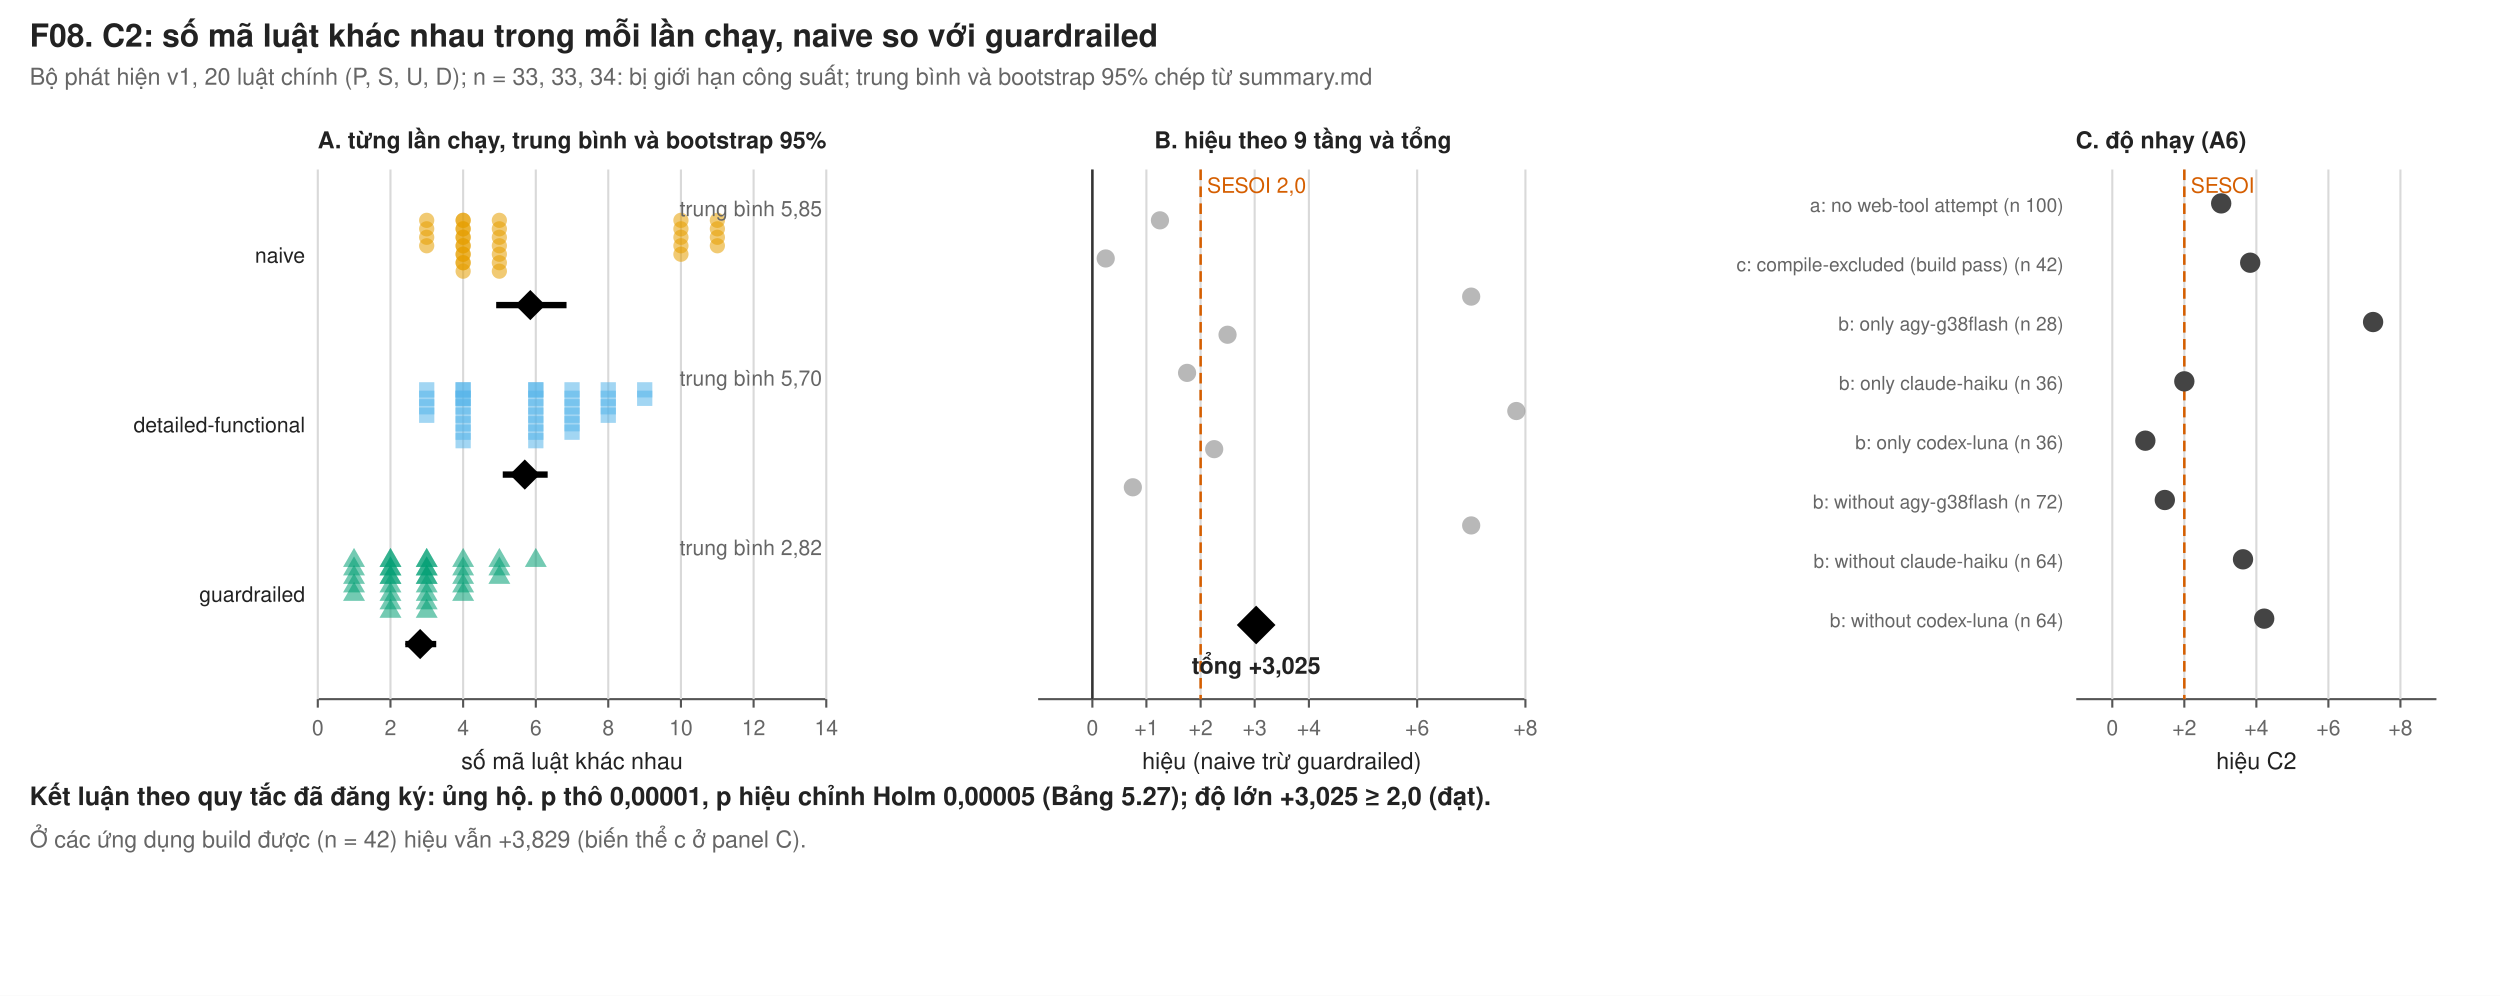
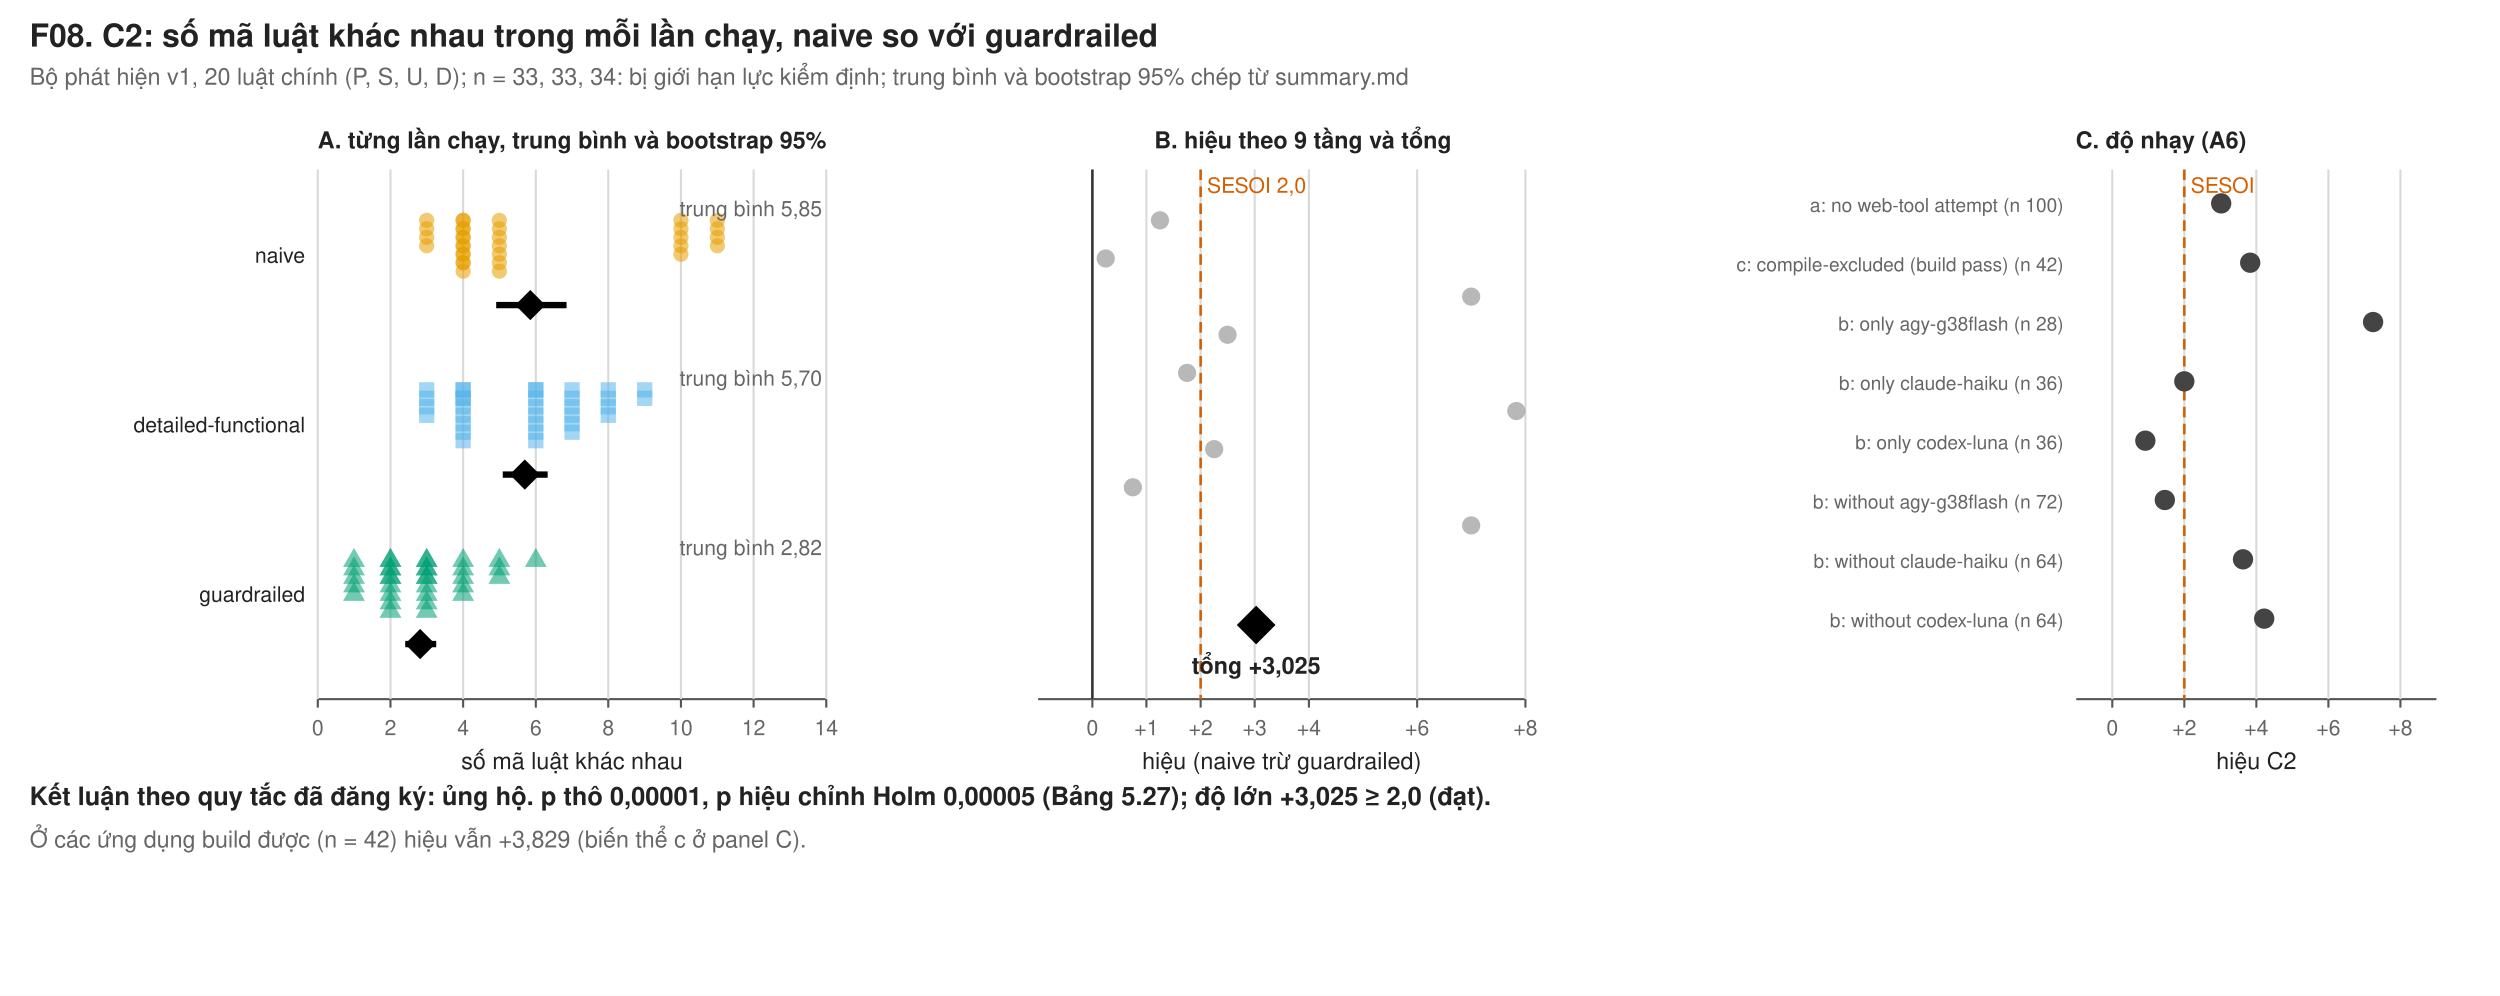
<svg xmlns="http://www.w3.org/2000/svg" width="1180" height="470" viewBox="0 0 1180 470" font-family="Helvetica, Arial, sans-serif" role="img" aria-label="F08. C2: số mã luật khác nhau trong mỗi lần chạy, naive so với guardrailed">
  <rect x="0.0" y="0.0" width="1180.0" height="470.0" fill="#fff" stroke="none" stroke-width="1" opacity="1" />
  <text x="14.0" y="22.0" font-size="15" text-anchor="start" font-weight="bold" fill="#222222">F08. C2: số mã luật khác nhau trong mỗi lần chạy, naive so với guardrailed</text>
-   <text x="14.0" y="40.0" font-size="11" text-anchor="start" font-weight="normal" fill="#666666">Bộ phát hiện v1, 20 luật chính (P, S, U, D); n = 33, 33, 34: bị giới hạn công suất; trung bình và bootstrap 95% chép từ summary.md</text>
+   <text x="14.0" y="40.0" font-size="11" text-anchor="start" font-weight="normal" fill="#666666">Bộ phát hiện v1, 20 luật chính (P, S, U, D); n = 33, 33, 34: bị giới hạn lực kiểm định; trung bình và bootstrap 95% chép từ summary.md</text>
  <line x1="150.0" y1="330.0" x2="390.0" y2="330.0" stroke="#555" stroke-width="1" />
  <line x1="150.0" y1="80.0" x2="150.0" y2="330.0" stroke="#D9D9D9" stroke-width="1" />
  <line x1="150.0" y1="330.0" x2="150.0" y2="334.0" stroke="#555" stroke-width="1" />
  <text x="150.0" y="347.0" font-size="10" text-anchor="middle" font-weight="normal" fill="#666666">0</text>
  <line x1="184.3" y1="80.0" x2="184.3" y2="330.0" stroke="#D9D9D9" stroke-width="1" />
  <line x1="184.3" y1="330.0" x2="184.3" y2="334.0" stroke="#555" stroke-width="1" />
  <text x="184.3" y="347.0" font-size="10" text-anchor="middle" font-weight="normal" fill="#666666">2</text>
  <line x1="218.6" y1="80.0" x2="218.6" y2="330.0" stroke="#D9D9D9" stroke-width="1" />
  <line x1="218.6" y1="330.0" x2="218.6" y2="334.0" stroke="#555" stroke-width="1" />
  <text x="218.6" y="347.0" font-size="10" text-anchor="middle" font-weight="normal" fill="#666666">4</text>
  <line x1="252.9" y1="80.0" x2="252.9" y2="330.0" stroke="#D9D9D9" stroke-width="1" />
  <line x1="252.9" y1="330.0" x2="252.9" y2="334.0" stroke="#555" stroke-width="1" />
  <text x="252.9" y="347.0" font-size="10" text-anchor="middle" font-weight="normal" fill="#666666">6</text>
  <line x1="287.1" y1="80.0" x2="287.1" y2="330.0" stroke="#D9D9D9" stroke-width="1" />
  <line x1="287.1" y1="330.0" x2="287.1" y2="334.0" stroke="#555" stroke-width="1" />
  <text x="287.1" y="347.0" font-size="10" text-anchor="middle" font-weight="normal" fill="#666666">8</text>
  <line x1="321.4" y1="80.0" x2="321.4" y2="330.0" stroke="#D9D9D9" stroke-width="1" />
  <line x1="321.4" y1="330.0" x2="321.4" y2="334.0" stroke="#555" stroke-width="1" />
  <text x="321.4" y="347.0" font-size="10" text-anchor="middle" font-weight="normal" fill="#666666">10</text>
  <line x1="355.7" y1="80.0" x2="355.7" y2="330.0" stroke="#D9D9D9" stroke-width="1" />
  <line x1="355.7" y1="330.0" x2="355.7" y2="334.0" stroke="#555" stroke-width="1" />
  <text x="355.7" y="347.0" font-size="10" text-anchor="middle" font-weight="normal" fill="#666666">12</text>
  <line x1="390.0" y1="80.0" x2="390.0" y2="330.0" stroke="#D9D9D9" stroke-width="1" />
  <line x1="390.0" y1="330.0" x2="390.0" y2="334.0" stroke="#555" stroke-width="1" />
  <text x="390.0" y="347.0" font-size="10" text-anchor="middle" font-weight="normal" fill="#666666">14</text>
  <text x="270.0" y="363.0" font-size="11" text-anchor="middle" font-weight="normal" fill="#222222">số mã luật khác nhau</text>
  <text x="270.0" y="70.0" font-size="11" text-anchor="middle" font-weight="bold" fill="#222222">A. từng lần chạy, trung bình và bootstrap 95%</text>
  <text x="144.0" y="124.0" font-size="10" text-anchor="end" font-weight="normal" fill="#222222">naive</text>
  <circle cx="201.4" cy="104.0" r="2.8" fill="#E69F00" stroke="#E69F00" stroke-width="1.6" opacity="0.55" />
  <circle cx="201.4" cy="108.0" r="2.8" fill="#E69F00" stroke="#E69F00" stroke-width="1.6" opacity="0.55" />
  <circle cx="201.4" cy="112.0" r="2.8" fill="#E69F00" stroke="#E69F00" stroke-width="1.6" opacity="0.55" />
  <circle cx="201.4" cy="116.0" r="2.8" fill="#E69F00" stroke="#E69F00" stroke-width="1.6" opacity="0.55" />
  <circle cx="218.6" cy="104.0" r="2.8" fill="#E69F00" stroke="#E69F00" stroke-width="1.6" opacity="0.55" />
  <circle cx="218.6" cy="108.0" r="2.8" fill="#E69F00" stroke="#E69F00" stroke-width="1.6" opacity="0.55" />
  <circle cx="218.6" cy="112.0" r="2.8" fill="#E69F00" stroke="#E69F00" stroke-width="1.6" opacity="0.55" />
  <circle cx="218.6" cy="116.0" r="2.8" fill="#E69F00" stroke="#E69F00" stroke-width="1.6" opacity="0.55" />
  <circle cx="218.6" cy="120.0" r="2.8" fill="#E69F00" stroke="#E69F00" stroke-width="1.6" opacity="0.55" />
  <circle cx="218.6" cy="124.0" r="2.8" fill="#E69F00" stroke="#E69F00" stroke-width="1.6" opacity="0.55" />
  <circle cx="218.6" cy="128.0" r="2.8" fill="#E69F00" stroke="#E69F00" stroke-width="1.6" opacity="0.55" />
  <circle cx="218.6" cy="104.0" r="2.8" fill="#E69F00" stroke="#E69F00" stroke-width="1.6" opacity="0.55" />
  <circle cx="218.6" cy="108.0" r="2.8" fill="#E69F00" stroke="#E69F00" stroke-width="1.6" opacity="0.55" />
  <circle cx="218.6" cy="112.0" r="2.8" fill="#E69F00" stroke="#E69F00" stroke-width="1.6" opacity="0.55" />
  <circle cx="218.6" cy="116.0" r="2.8" fill="#E69F00" stroke="#E69F00" stroke-width="1.6" opacity="0.55" />
  <circle cx="218.6" cy="120.0" r="2.8" fill="#E69F00" stroke="#E69F00" stroke-width="1.6" opacity="0.55" />
  <circle cx="218.6" cy="124.0" r="2.8" fill="#E69F00" stroke="#E69F00" stroke-width="1.6" opacity="0.55" />
  <circle cx="235.7" cy="104.0" r="2.8" fill="#E69F00" stroke="#E69F00" stroke-width="1.6" opacity="0.55" />
  <circle cx="235.7" cy="108.0" r="2.8" fill="#E69F00" stroke="#E69F00" stroke-width="1.6" opacity="0.55" />
  <circle cx="235.7" cy="112.0" r="2.8" fill="#E69F00" stroke="#E69F00" stroke-width="1.6" opacity="0.55" />
  <circle cx="235.7" cy="116.0" r="2.8" fill="#E69F00" stroke="#E69F00" stroke-width="1.6" opacity="0.55" />
  <circle cx="235.7" cy="120.0" r="2.8" fill="#E69F00" stroke="#E69F00" stroke-width="1.6" opacity="0.55" />
  <circle cx="235.7" cy="124.0" r="2.8" fill="#E69F00" stroke="#E69F00" stroke-width="1.6" opacity="0.55" />
  <circle cx="235.7" cy="128.0" r="2.8" fill="#E69F00" stroke="#E69F00" stroke-width="1.6" opacity="0.55" />
  <circle cx="321.4" cy="104.0" r="2.8" fill="#E69F00" stroke="#E69F00" stroke-width="1.6" opacity="0.55" />
  <circle cx="321.4" cy="108.0" r="2.8" fill="#E69F00" stroke="#E69F00" stroke-width="1.6" opacity="0.55" />
  <circle cx="321.4" cy="112.0" r="2.8" fill="#E69F00" stroke="#E69F00" stroke-width="1.6" opacity="0.55" />
  <circle cx="321.4" cy="116.0" r="2.8" fill="#E69F00" stroke="#E69F00" stroke-width="1.6" opacity="0.55" />
  <circle cx="321.4" cy="120.0" r="2.8" fill="#E69F00" stroke="#E69F00" stroke-width="1.6" opacity="0.55" />
  <circle cx="338.6" cy="104.0" r="2.8" fill="#E69F00" stroke="#E69F00" stroke-width="1.6" opacity="0.55" />
  <circle cx="338.6" cy="108.0" r="2.8" fill="#E69F00" stroke="#E69F00" stroke-width="1.6" opacity="0.55" />
  <circle cx="338.6" cy="112.0" r="2.8" fill="#E69F00" stroke="#E69F00" stroke-width="1.6" opacity="0.55" />
  <circle cx="338.6" cy="116.0" r="2.8" fill="#E69F00" stroke="#E69F00" stroke-width="1.6" opacity="0.55" />
  <line x1="234.2" y1="144.0" x2="267.4" y2="144.0" stroke="#000" stroke-width="3" />
  <polygon points="250.3,138.0 256.3,144.0 250.3,150.0 244.3,144.0" fill="#000" stroke="#000" stroke-width="1.6" opacity="1" />
  <text x="388.0" y="102.0" font-size="10" text-anchor="end" font-weight="normal" fill="#666666">trung bình 5,85</text>
  <text x="144.0" y="204.0" font-size="10" text-anchor="end" font-weight="normal" fill="#222222">detailed-functional</text>
  <rect x="198.6" y="181.2" width="5.6" height="5.6" fill="#56B4E9" stroke="#56B4E9" stroke-width="1.6" opacity="0.55" />
  <rect x="198.6" y="185.2" width="5.6" height="5.6" fill="#56B4E9" stroke="#56B4E9" stroke-width="1.6" opacity="0.55" />
  <rect x="198.6" y="189.2" width="5.6" height="5.6" fill="#56B4E9" stroke="#56B4E9" stroke-width="1.6" opacity="0.55" />
  <rect x="198.6" y="193.2" width="5.6" height="5.6" fill="#56B4E9" stroke="#56B4E9" stroke-width="1.6" opacity="0.55" />
  <rect x="215.8" y="181.2" width="5.6" height="5.6" fill="#56B4E9" stroke="#56B4E9" stroke-width="1.6" opacity="0.55" />
  <rect x="215.8" y="185.2" width="5.6" height="5.6" fill="#56B4E9" stroke="#56B4E9" stroke-width="1.6" opacity="0.55" />
  <rect x="215.8" y="189.2" width="5.6" height="5.6" fill="#56B4E9" stroke="#56B4E9" stroke-width="1.6" opacity="0.55" />
  <rect x="215.8" y="193.2" width="5.6" height="5.6" fill="#56B4E9" stroke="#56B4E9" stroke-width="1.6" opacity="0.55" />
  <rect x="215.8" y="197.2" width="5.6" height="5.6" fill="#56B4E9" stroke="#56B4E9" stroke-width="1.6" opacity="0.55" />
  <rect x="215.8" y="201.2" width="5.6" height="5.6" fill="#56B4E9" stroke="#56B4E9" stroke-width="1.6" opacity="0.55" />
  <rect x="215.8" y="205.2" width="5.6" height="5.6" fill="#56B4E9" stroke="#56B4E9" stroke-width="1.6" opacity="0.55" />
  <rect x="215.8" y="181.2" width="5.6" height="5.6" fill="#56B4E9" stroke="#56B4E9" stroke-width="1.6" opacity="0.55" />
  <rect x="215.8" y="185.2" width="5.6" height="5.6" fill="#56B4E9" stroke="#56B4E9" stroke-width="1.6" opacity="0.55" />
  <rect x="250.1" y="181.2" width="5.6" height="5.6" fill="#56B4E9" stroke="#56B4E9" stroke-width="1.6" opacity="0.55" />
  <rect x="250.1" y="185.2" width="5.6" height="5.6" fill="#56B4E9" stroke="#56B4E9" stroke-width="1.6" opacity="0.55" />
  <rect x="250.1" y="189.2" width="5.6" height="5.6" fill="#56B4E9" stroke="#56B4E9" stroke-width="1.6" opacity="0.55" />
  <rect x="250.1" y="193.2" width="5.6" height="5.6" fill="#56B4E9" stroke="#56B4E9" stroke-width="1.6" opacity="0.55" />
  <rect x="250.1" y="197.2" width="5.6" height="5.6" fill="#56B4E9" stroke="#56B4E9" stroke-width="1.6" opacity="0.55" />
  <rect x="250.1" y="201.2" width="5.6" height="5.6" fill="#56B4E9" stroke="#56B4E9" stroke-width="1.6" opacity="0.55" />
  <rect x="250.1" y="205.2" width="5.6" height="5.6" fill="#56B4E9" stroke="#56B4E9" stroke-width="1.6" opacity="0.55" />
  <rect x="250.1" y="181.2" width="5.6" height="5.6" fill="#56B4E9" stroke="#56B4E9" stroke-width="1.6" opacity="0.55" />
  <rect x="267.2" y="181.2" width="5.6" height="5.6" fill="#56B4E9" stroke="#56B4E9" stroke-width="1.6" opacity="0.55" />
  <rect x="267.2" y="185.2" width="5.6" height="5.6" fill="#56B4E9" stroke="#56B4E9" stroke-width="1.6" opacity="0.55" />
  <rect x="267.2" y="189.2" width="5.6" height="5.6" fill="#56B4E9" stroke="#56B4E9" stroke-width="1.6" opacity="0.55" />
  <rect x="267.2" y="193.2" width="5.6" height="5.6" fill="#56B4E9" stroke="#56B4E9" stroke-width="1.6" opacity="0.55" />
  <rect x="267.2" y="197.2" width="5.6" height="5.6" fill="#56B4E9" stroke="#56B4E9" stroke-width="1.6" opacity="0.55" />
  <rect x="267.2" y="201.2" width="5.6" height="5.6" fill="#56B4E9" stroke="#56B4E9" stroke-width="1.6" opacity="0.55" />
  <rect x="284.3" y="181.2" width="5.6" height="5.6" fill="#56B4E9" stroke="#56B4E9" stroke-width="1.6" opacity="0.55" />
  <rect x="284.3" y="185.2" width="5.6" height="5.6" fill="#56B4E9" stroke="#56B4E9" stroke-width="1.6" opacity="0.55" />
  <rect x="284.3" y="189.2" width="5.6" height="5.6" fill="#56B4E9" stroke="#56B4E9" stroke-width="1.6" opacity="0.55" />
  <rect x="284.3" y="193.2" width="5.6" height="5.6" fill="#56B4E9" stroke="#56B4E9" stroke-width="1.6" opacity="0.55" />
  <rect x="301.5" y="181.2" width="5.6" height="5.6" fill="#56B4E9" stroke="#56B4E9" stroke-width="1.6" opacity="0.55" />
  <rect x="301.5" y="185.2" width="5.6" height="5.6" fill="#56B4E9" stroke="#56B4E9" stroke-width="1.6" opacity="0.55" />
  <line x1="237.3" y1="224.0" x2="258.5" y2="224.0" stroke="#000" stroke-width="3" />
  <polygon points="247.7,218.0 253.7,224.0 247.7,230.0 241.7,224.0" fill="#000" stroke="#000" stroke-width="1.6" opacity="1" />
  <text x="388.0" y="182.0" font-size="10" text-anchor="end" font-weight="normal" fill="#666666">trung bình 5,70</text>
  <text x="144.0" y="284.0" font-size="10" text-anchor="end" font-weight="normal" fill="#222222">guardrailed</text>
  <polygon points="167.1,260.2 163.3,266.8 170.9,266.8" fill="#009E73" stroke="#009E73" stroke-width="1.6" opacity="0.55" />
  <polygon points="167.1,264.2 163.3,270.8 170.9,270.8" fill="#009E73" stroke="#009E73" stroke-width="1.6" opacity="0.55" />
  <polygon points="167.1,268.2 163.3,274.8 170.9,274.8" fill="#009E73" stroke="#009E73" stroke-width="1.6" opacity="0.55" />
  <polygon points="167.1,272.2 163.3,278.8 170.9,278.8" fill="#009E73" stroke="#009E73" stroke-width="1.6" opacity="0.55" />
  <polygon points="167.1,276.2 163.3,282.8 170.9,282.8" fill="#009E73" stroke="#009E73" stroke-width="1.6" opacity="0.55" />
  <polygon points="184.3,260.2 180.5,266.8 188.1,266.8" fill="#009E73" stroke="#009E73" stroke-width="1.6" opacity="0.55" />
  <polygon points="184.3,264.2 180.5,270.8 188.1,270.8" fill="#009E73" stroke="#009E73" stroke-width="1.6" opacity="0.55" />
  <polygon points="184.3,268.2 180.5,274.8 188.1,274.8" fill="#009E73" stroke="#009E73" stroke-width="1.6" opacity="0.55" />
  <polygon points="184.3,272.2 180.5,278.8 188.1,278.8" fill="#009E73" stroke="#009E73" stroke-width="1.6" opacity="0.55" />
  <polygon points="184.3,276.2 180.5,282.8 188.1,282.8" fill="#009E73" stroke="#009E73" stroke-width="1.6" opacity="0.55" />
  <polygon points="184.3,280.2 180.5,286.8 188.1,286.8" fill="#009E73" stroke="#009E73" stroke-width="1.6" opacity="0.55" />
  <polygon points="184.3,284.2 180.5,290.8 188.1,290.8" fill="#009E73" stroke="#009E73" stroke-width="1.6" opacity="0.55" />
  <polygon points="184.3,260.2 180.5,266.8 188.1,266.8" fill="#009E73" stroke="#009E73" stroke-width="1.6" opacity="0.55" />
  <polygon points="184.3,264.2 180.5,270.8 188.1,270.8" fill="#009E73" stroke="#009E73" stroke-width="1.6" opacity="0.55" />
  <polygon points="184.3,268.2 180.5,274.8 188.1,274.8" fill="#009E73" stroke="#009E73" stroke-width="1.6" opacity="0.55" />
  <polygon points="201.4,260.2 197.6,266.8 205.2,266.8" fill="#009E73" stroke="#009E73" stroke-width="1.6" opacity="0.55" />
  <polygon points="201.4,264.2 197.6,270.8 205.2,270.8" fill="#009E73" stroke="#009E73" stroke-width="1.6" opacity="0.55" />
  <polygon points="201.4,268.2 197.6,274.8 205.2,274.8" fill="#009E73" stroke="#009E73" stroke-width="1.6" opacity="0.55" />
  <polygon points="201.4,272.2 197.6,278.8 205.2,278.8" fill="#009E73" stroke="#009E73" stroke-width="1.6" opacity="0.55" />
  <polygon points="201.4,276.2 197.6,282.8 205.2,282.8" fill="#009E73" stroke="#009E73" stroke-width="1.6" opacity="0.55" />
  <polygon points="201.4,280.2 197.6,286.8 205.2,286.8" fill="#009E73" stroke="#009E73" stroke-width="1.6" opacity="0.55" />
  <polygon points="201.4,284.2 197.6,290.8 205.2,290.8" fill="#009E73" stroke="#009E73" stroke-width="1.6" opacity="0.55" />
  <polygon points="201.4,260.2 197.6,266.8 205.2,266.8" fill="#009E73" stroke="#009E73" stroke-width="1.6" opacity="0.55" />
  <polygon points="201.4,264.2 197.6,270.8 205.2,270.8" fill="#009E73" stroke="#009E73" stroke-width="1.6" opacity="0.55" />
  <polygon points="201.4,268.2 197.6,274.8 205.2,274.8" fill="#009E73" stroke="#009E73" stroke-width="1.6" opacity="0.55" />
  <polygon points="218.6,260.2 214.8,266.8 222.4,266.8" fill="#009E73" stroke="#009E73" stroke-width="1.6" opacity="0.55" />
  <polygon points="218.6,264.2 214.8,270.8 222.4,270.8" fill="#009E73" stroke="#009E73" stroke-width="1.6" opacity="0.55" />
  <polygon points="218.6,268.2 214.8,274.8 222.4,274.8" fill="#009E73" stroke="#009E73" stroke-width="1.6" opacity="0.55" />
  <polygon points="218.6,272.2 214.8,278.8 222.4,278.8" fill="#009E73" stroke="#009E73" stroke-width="1.6" opacity="0.55" />
  <polygon points="218.6,276.2 214.8,282.8 222.4,282.8" fill="#009E73" stroke="#009E73" stroke-width="1.6" opacity="0.55" />
  <polygon points="235.7,260.2 231.9,266.8 239.5,266.8" fill="#009E73" stroke="#009E73" stroke-width="1.6" opacity="0.55" />
  <polygon points="235.7,264.2 231.9,270.8 239.5,270.8" fill="#009E73" stroke="#009E73" stroke-width="1.6" opacity="0.55" />
  <polygon points="235.7,268.2 231.9,274.8 239.5,274.8" fill="#009E73" stroke="#009E73" stroke-width="1.6" opacity="0.55" />
  <polygon points="252.9,260.2 249.1,266.8 256.7,266.8" fill="#009E73" stroke="#009E73" stroke-width="1.6" opacity="0.55" />
  <line x1="191.3" y1="304.0" x2="205.9" y2="304.0" stroke="#000" stroke-width="3" />
  <polygon points="198.3,298.0 204.3,304.0 198.3,310.0 192.3,304.0" fill="#000" stroke="#000" stroke-width="1.6" opacity="1" />
  <text x="388.0" y="262.0" font-size="10" text-anchor="end" font-weight="normal" fill="#666666">trung bình 2,82</text>
  <line x1="490.0" y1="330.0" x2="720.0" y2="330.0" stroke="#555" stroke-width="1" />
  <line x1="515.6" y1="80.0" x2="515.6" y2="330.0" stroke="#D9D9D9" stroke-width="1" />
  <line x1="515.6" y1="330.0" x2="515.6" y2="334.0" stroke="#555" stroke-width="1" />
  <text x="515.6" y="347.0" font-size="10" text-anchor="middle" font-weight="normal" fill="#666666">0</text>
  <line x1="541.1" y1="80.0" x2="541.1" y2="330.0" stroke="#D9D9D9" stroke-width="1" />
  <line x1="541.1" y1="330.0" x2="541.1" y2="334.0" stroke="#555" stroke-width="1" />
  <text x="541.1" y="347.0" font-size="10" text-anchor="middle" font-weight="normal" fill="#666666">+1</text>
  <line x1="566.7" y1="80.0" x2="566.7" y2="330.0" stroke="#D9D9D9" stroke-width="1" />
  <line x1="566.7" y1="330.0" x2="566.7" y2="334.0" stroke="#555" stroke-width="1" />
  <text x="566.7" y="347.0" font-size="10" text-anchor="middle" font-weight="normal" fill="#666666">+2</text>
  <line x1="592.2" y1="80.0" x2="592.2" y2="330.0" stroke="#D9D9D9" stroke-width="1" />
  <line x1="592.2" y1="330.0" x2="592.2" y2="334.0" stroke="#555" stroke-width="1" />
  <text x="592.2" y="347.0" font-size="10" text-anchor="middle" font-weight="normal" fill="#666666">+3</text>
  <line x1="617.8" y1="80.0" x2="617.8" y2="330.0" stroke="#D9D9D9" stroke-width="1" />
  <line x1="617.8" y1="330.0" x2="617.8" y2="334.0" stroke="#555" stroke-width="1" />
  <text x="617.8" y="347.0" font-size="10" text-anchor="middle" font-weight="normal" fill="#666666">+4</text>
  <line x1="668.9" y1="80.0" x2="668.9" y2="330.0" stroke="#D9D9D9" stroke-width="1" />
  <line x1="668.9" y1="330.0" x2="668.9" y2="334.0" stroke="#555" stroke-width="1" />
  <text x="668.9" y="347.0" font-size="10" text-anchor="middle" font-weight="normal" fill="#666666">+6</text>
  <line x1="720.0" y1="80.0" x2="720.0" y2="330.0" stroke="#D9D9D9" stroke-width="1" />
  <line x1="720.0" y1="330.0" x2="720.0" y2="334.0" stroke="#555" stroke-width="1" />
  <text x="720.0" y="347.0" font-size="10" text-anchor="middle" font-weight="normal" fill="#666666">+8</text>
  <text x="605.0" y="363.0" font-size="11" text-anchor="middle" font-weight="normal" fill="#222222">hiệu (naive trừ guardrailed)</text>
  <text x="615.0" y="70.0" font-size="11" text-anchor="middle" font-weight="bold" fill="#222222">B. hiệu theo 9 tầng và tổng</text>
  <line x1="566.7" y1="80.0" x2="566.7" y2="330.0" stroke="#D55E00" stroke-width="1.2" stroke-dasharray="5 3" />
  <text x="569.7" y="91.0" font-size="10" text-anchor="start" font-weight="normal" fill="#D55E00">SESOI 2,0</text>
  <line x1="515.6" y1="80.0" x2="515.6" y2="330.0" stroke="#333" stroke-width="1.2" />
  <circle cx="547.5" cy="104.0" r="3.5" fill="#888" stroke="#888" stroke-width="1.6" opacity="0.6" />
  <circle cx="521.9" cy="122.0" r="3.5" fill="#888" stroke="#888" stroke-width="1.6" opacity="0.6" />
  <circle cx="694.4" cy="140.0" r="3.5" fill="#888" stroke="#888" stroke-width="1.6" opacity="0.6" />
  <circle cx="579.4" cy="158.0" r="3.5" fill="#888" stroke="#888" stroke-width="1.6" opacity="0.6" />
  <circle cx="560.3" cy="176.0" r="3.5" fill="#888" stroke="#888" stroke-width="1.6" opacity="0.6" />
  <circle cx="715.7" cy="194.0" r="3.5" fill="#888" stroke="#888" stroke-width="1.6" opacity="0.6" />
  <circle cx="573.1" cy="212.0" r="3.5" fill="#888" stroke="#888" stroke-width="1.6" opacity="0.6" />
  <circle cx="534.7" cy="230.0" r="3.5" fill="#888" stroke="#888" stroke-width="1.6" opacity="0.6" />
  <circle cx="694.4" cy="248.0" r="3.5" fill="#888" stroke="#888" stroke-width="1.6" opacity="0.6" />
  <polygon points="592.9,287.0 600.9,295.0 592.9,303.0 584.9,295.0" fill="#000" stroke="#000" stroke-width="1.6" opacity="1" />
  <text x="592.9" y="318.0" font-size="11" text-anchor="middle" font-weight="bold" fill="#222222">tổng +3,025</text>
  <line x1="980.0" y1="330.0" x2="1150.0" y2="330.0" stroke="#555" stroke-width="1" />
  <line x1="997.0" y1="80.0" x2="997.0" y2="330.0" stroke="#D9D9D9" stroke-width="1" />
  <line x1="997.0" y1="330.0" x2="997.0" y2="334.0" stroke="#555" stroke-width="1" />
  <text x="997.0" y="347.0" font-size="10" text-anchor="middle" font-weight="normal" fill="#666666">0</text>
  <line x1="1031.0" y1="80.0" x2="1031.0" y2="330.0" stroke="#D9D9D9" stroke-width="1" />
  <line x1="1031.0" y1="330.0" x2="1031.0" y2="334.0" stroke="#555" stroke-width="1" />
  <text x="1031.0" y="347.0" font-size="10" text-anchor="middle" font-weight="normal" fill="#666666">+2</text>
  <line x1="1065.0" y1="80.0" x2="1065.0" y2="330.0" stroke="#D9D9D9" stroke-width="1" />
  <line x1="1065.0" y1="330.0" x2="1065.0" y2="334.0" stroke="#555" stroke-width="1" />
  <text x="1065.0" y="347.0" font-size="10" text-anchor="middle" font-weight="normal" fill="#666666">+4</text>
  <line x1="1099.0" y1="80.0" x2="1099.0" y2="330.0" stroke="#D9D9D9" stroke-width="1" />
  <line x1="1099.0" y1="330.0" x2="1099.0" y2="334.0" stroke="#555" stroke-width="1" />
  <text x="1099.0" y="347.0" font-size="10" text-anchor="middle" font-weight="normal" fill="#666666">+6</text>
  <line x1="1133.0" y1="80.0" x2="1133.0" y2="330.0" stroke="#D9D9D9" stroke-width="1" />
  <line x1="1133.0" y1="330.0" x2="1133.0" y2="334.0" stroke="#555" stroke-width="1" />
  <text x="1133.0" y="347.0" font-size="10" text-anchor="middle" font-weight="normal" fill="#666666">+8</text>
  <text x="1065.0" y="363.0" font-size="11" text-anchor="middle" font-weight="normal" fill="#222222">hiệu C2</text>
  <line x1="1031.0" y1="80.0" x2="1031.0" y2="330.0" stroke="#D55E00" stroke-width="1.2" stroke-dasharray="5 3" />
  <text x="1034.0" y="91.0" font-size="10" text-anchor="start" font-weight="normal" fill="#D55E00">SESOI</text>
  <text x="1020.0" y="70.0" font-size="11" text-anchor="middle" font-weight="bold" fill="#222222">C. độ nhạy (A6)</text>
  <text x="974.0" y="100.0" font-size="9" text-anchor="end" font-weight="normal" fill="#666666">a: no web-tool attempt (n 100)</text>
  <circle cx="1048.4" cy="96.0" r="4" fill="#444" stroke="#444" stroke-width="1.6" opacity="1" />
  <text x="974.0" y="128.0" font-size="9" text-anchor="end" font-weight="normal" fill="#666666">c: compile-excluded (build pass) (n 42)</text>
  <circle cx="1062.1" cy="124.0" r="4" fill="#444" stroke="#444" stroke-width="1.6" opacity="1" />
  <text x="974.0" y="156.0" font-size="9" text-anchor="end" font-weight="normal" fill="#666666">b: only agy-g38flash (n 28)</text>
  <circle cx="1120.1" cy="152.0" r="4" fill="#444" stroke="#444" stroke-width="1.6" opacity="1" />
  <text x="974.0" y="184.0" font-size="9" text-anchor="end" font-weight="normal" fill="#666666">b: only claude-haiku (n 36)</text>
  <circle cx="1031.0" cy="180.0" r="4" fill="#444" stroke="#444" stroke-width="1.6" opacity="1" />
  <text x="974.0" y="212.0" font-size="9" text-anchor="end" font-weight="normal" fill="#666666">b: only codex-luna (n 36)</text>
  <circle cx="1012.6" cy="208.0" r="4" fill="#444" stroke="#444" stroke-width="1.6" opacity="1" />
  <text x="974.0" y="240.0" font-size="9" text-anchor="end" font-weight="normal" fill="#666666">b: without agy-g38flash (n 72)</text>
  <circle cx="1021.8" cy="236.0" r="4" fill="#444" stroke="#444" stroke-width="1.6" opacity="1" />
  <text x="974.0" y="268.0" font-size="9" text-anchor="end" font-weight="normal" fill="#666666">b: without claude-haiku (n 64)</text>
  <circle cx="1058.7" cy="264.0" r="4" fill="#444" stroke="#444" stroke-width="1.6" opacity="1" />
  <text x="974.0" y="296.0" font-size="9" text-anchor="end" font-weight="normal" fill="#666666">b: without codex-luna (n 64)</text>
  <circle cx="1068.7" cy="292.0" r="4" fill="#444" stroke="#444" stroke-width="1.6" opacity="1" />
  <text x="14.0" y="380.0" font-size="12" text-anchor="start" font-weight="bold" fill="#222222">Kết luận theo quy tắc đã đăng ký: ủng hộ. p thô 0,00001, p hiệu chỉnh Holm 0,00005 (Bảng 5.27); độ lớn +3,025 ≥ 2,0 (đạt).</text>
  <text x="14.0" y="400.0" font-size="11" text-anchor="start" font-weight="normal" fill="#666666">Ở các ứng dụng build được (n = 42) hiệu vẫn +3,829 (biến thể c ở panel C).</text>
</svg>
